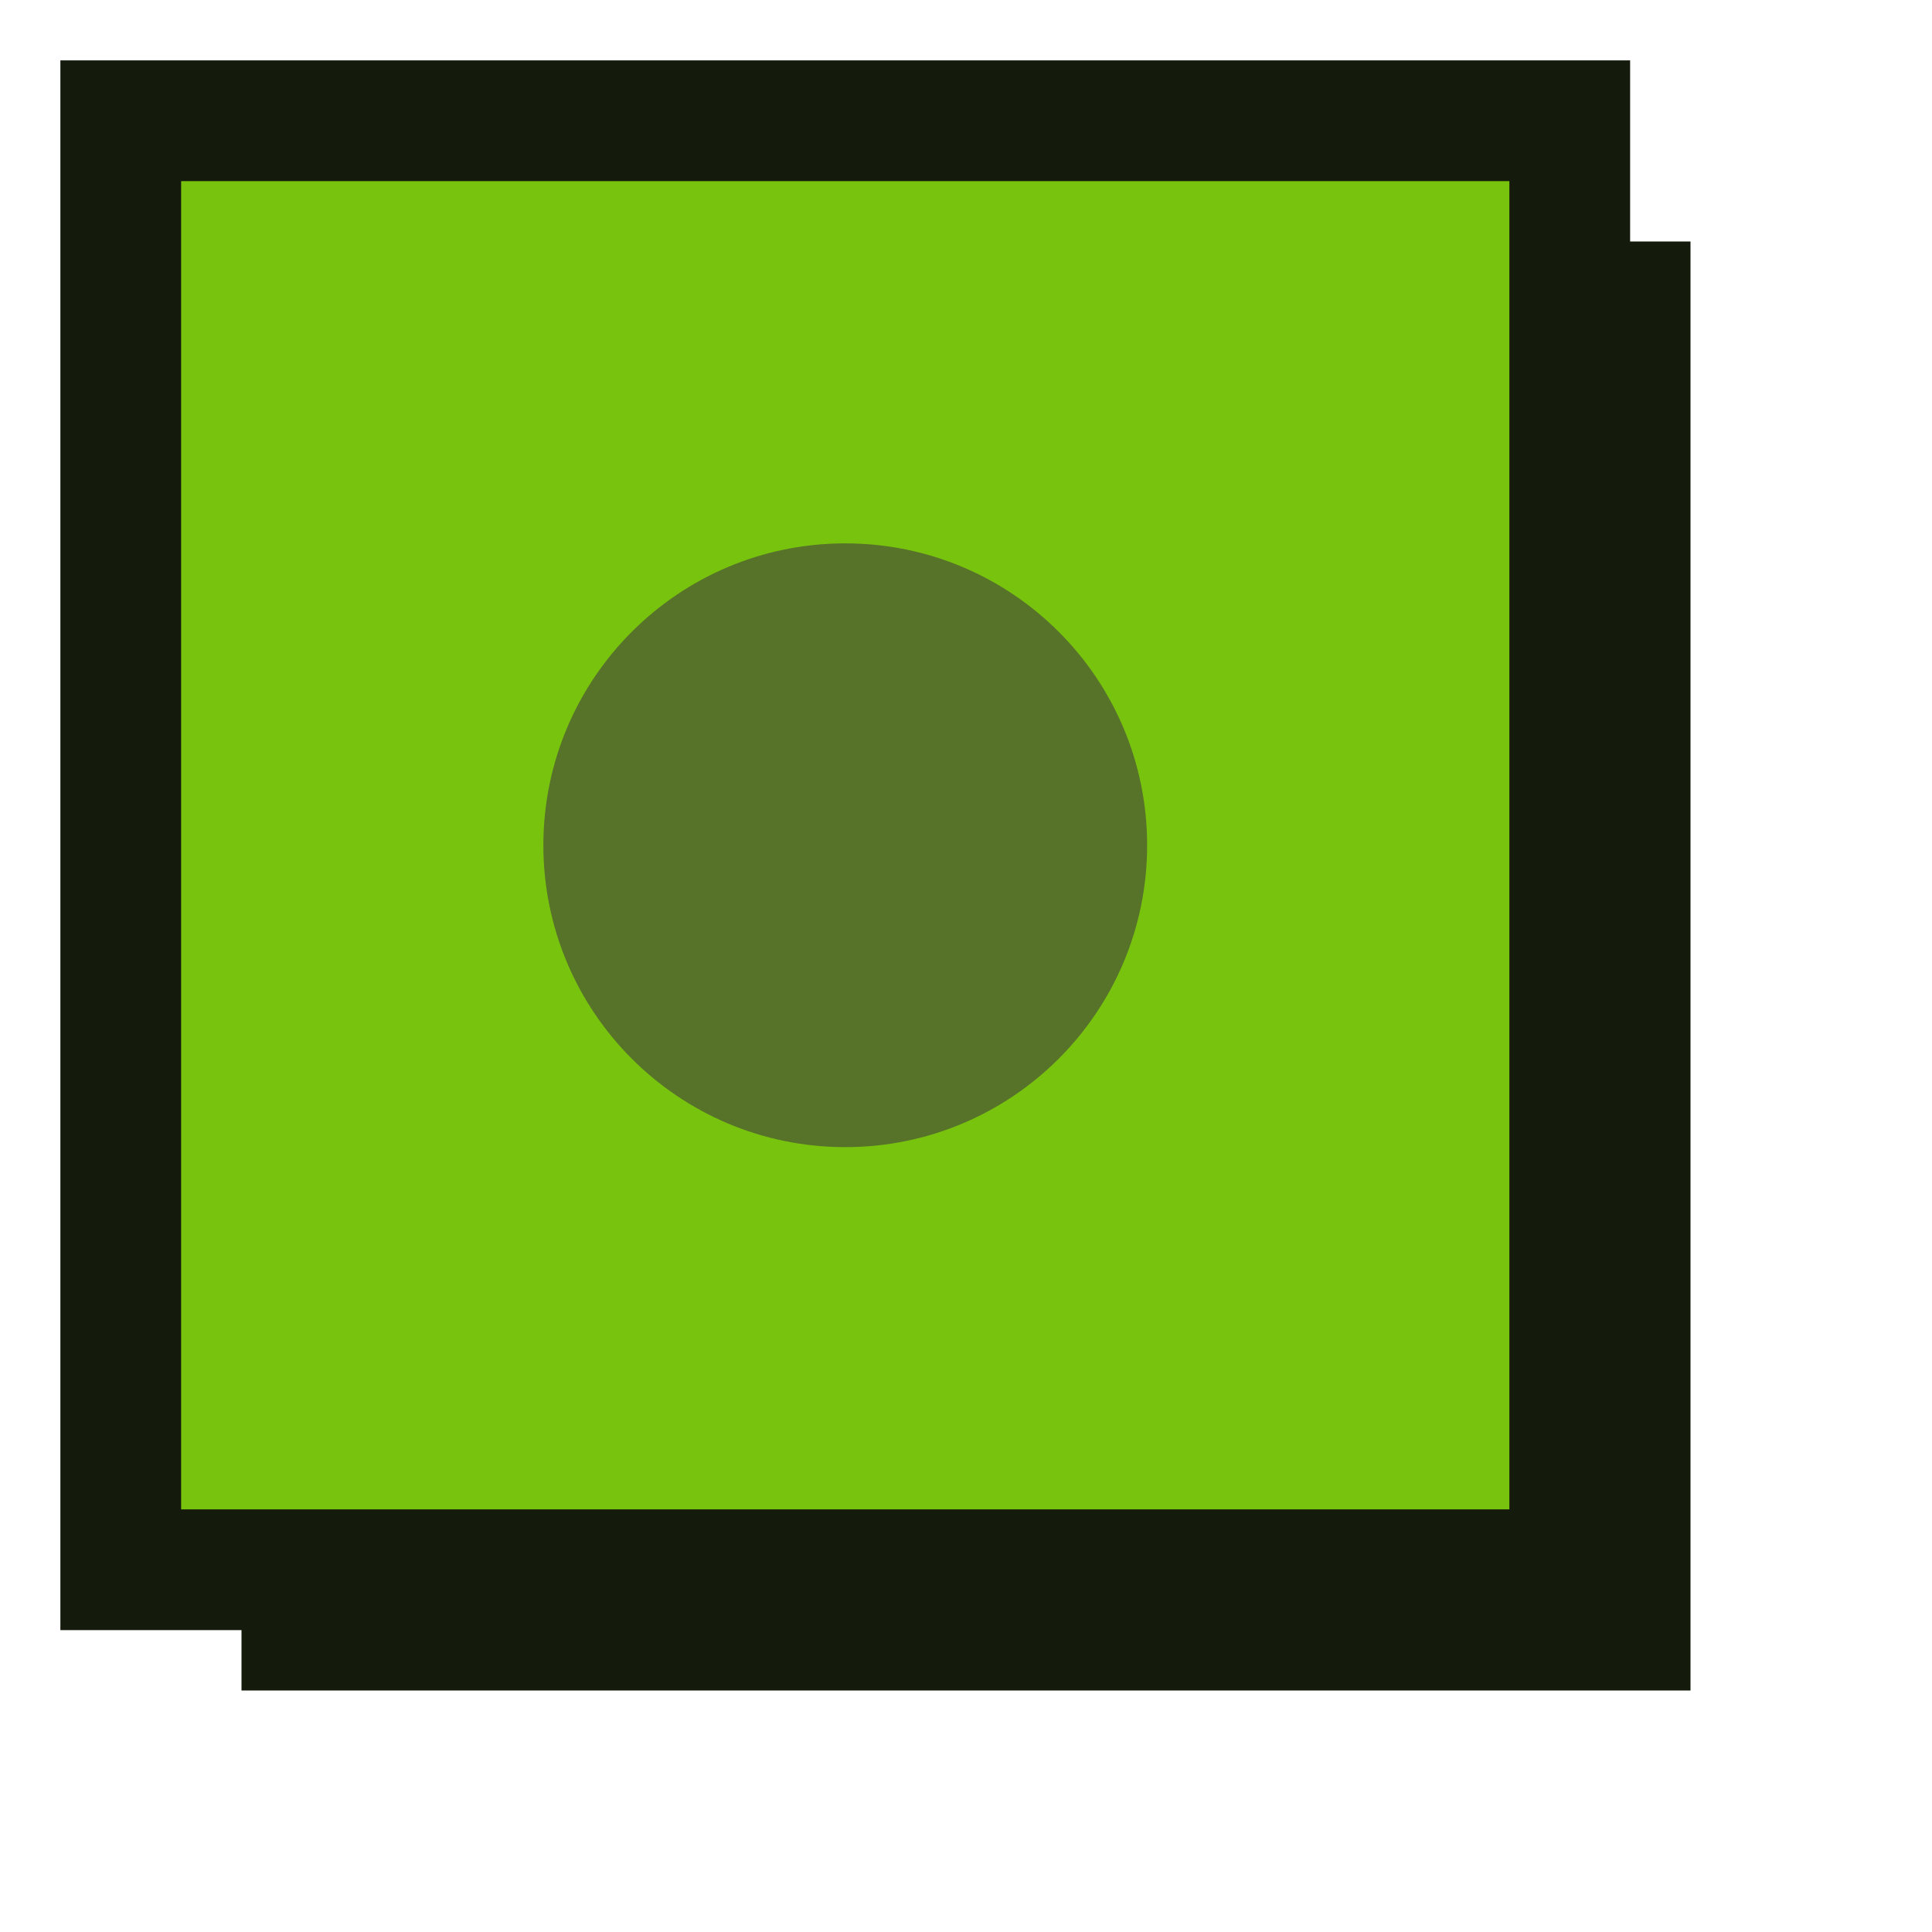
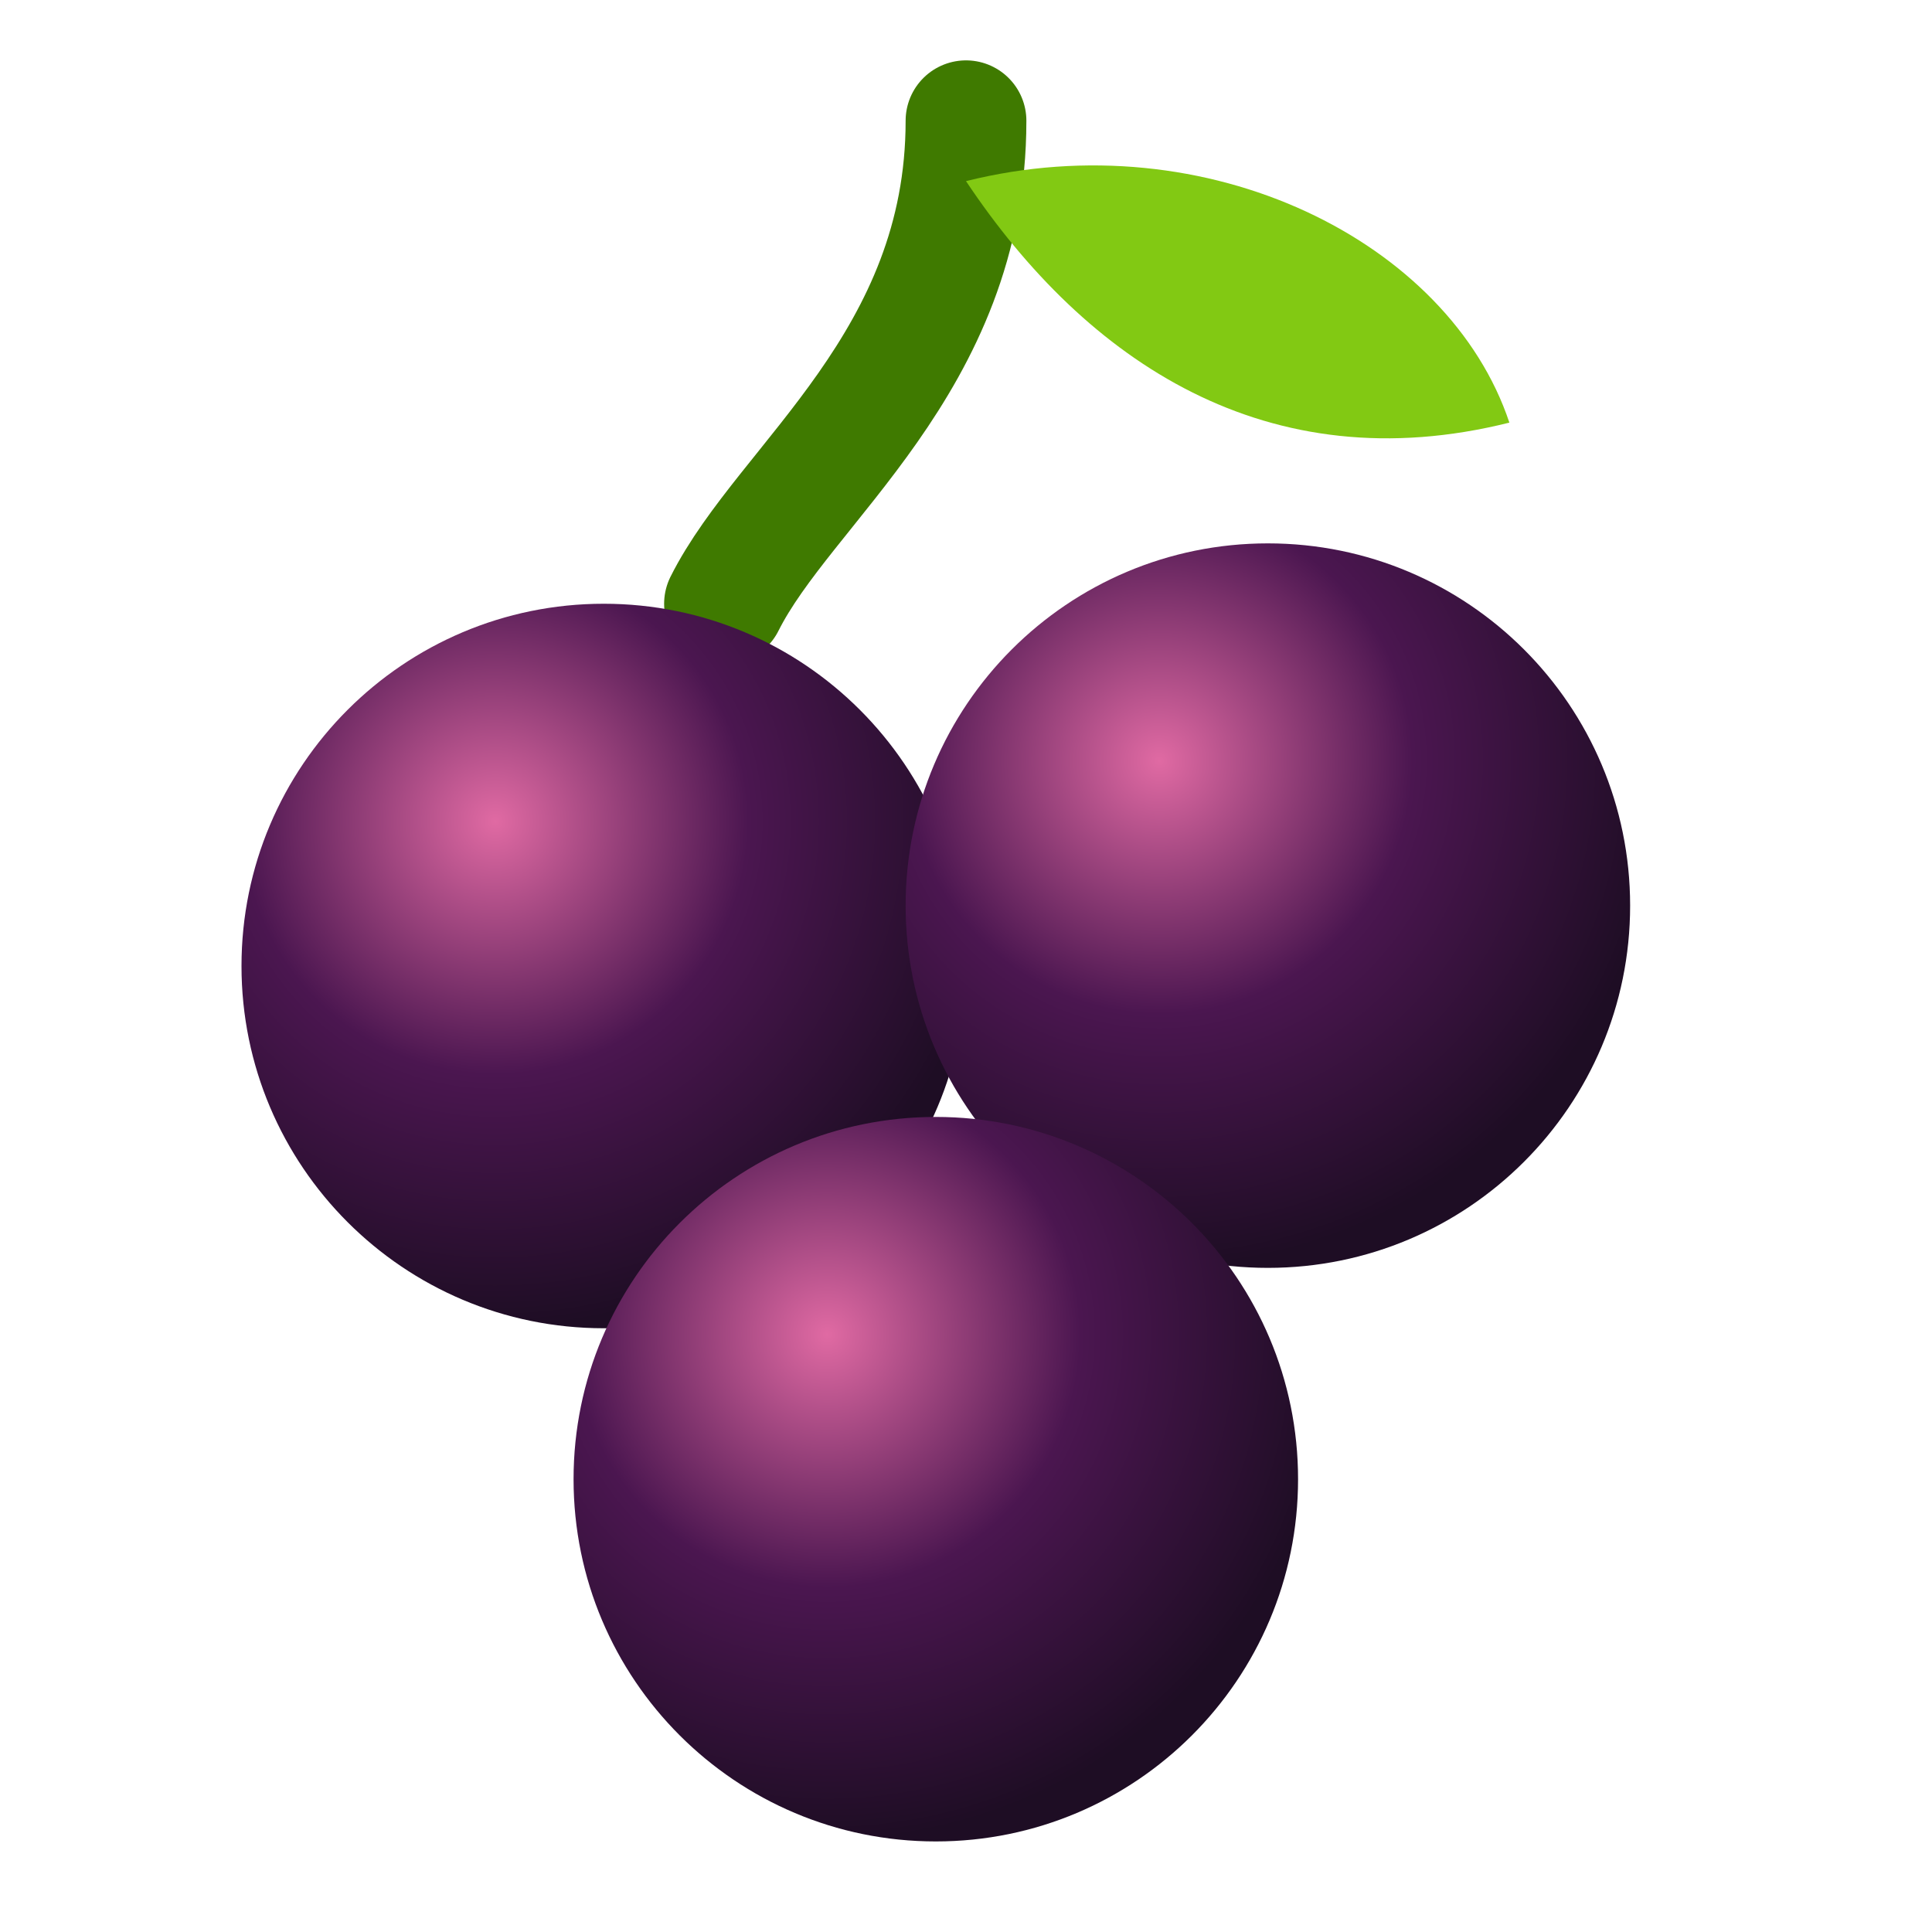
<svg xmlns="http://www.w3.org/2000/svg" viewBox="0 0 32 32">
-   <rect x="4" y="4" width="24" height="24" fill="#141a0c" />
-   <rect x="2" y="2" width="24" height="24" fill="#78c30e" stroke="#141a0c" stroke-width="2" />
-   <circle cx="14" cy="14" r="5" fill="#577229" />
+   <defs>
+     <radialGradient id="b" cx="35%" cy="30%" r="70%">
+       <stop offset="0" stop-color="#e06aa3" />
+       <stop offset=".5" stop-color="#4b1650" />
+       <stop offset="1" stop-color="#1e0d24" />
+     </radialGradient>
+   </defs>
+   <path d="M16 2C16 6 13 8 12 10" stroke="#3f7a00" stroke-width="2" fill="none" stroke-linecap="round" />
+   <path d="M16 3C20 2 24 4 25 7 21 8 18 6 16 3Z" fill="#82c913" />
+   <circle cx="10" cy="16" r="6" fill="url(#b)" />
+   <circle cx="21" cy="15" r="6" fill="url(#b)" />
+   <circle cx="15.5" cy="24.5" r="6" fill="url(#b)" />
</svg>
